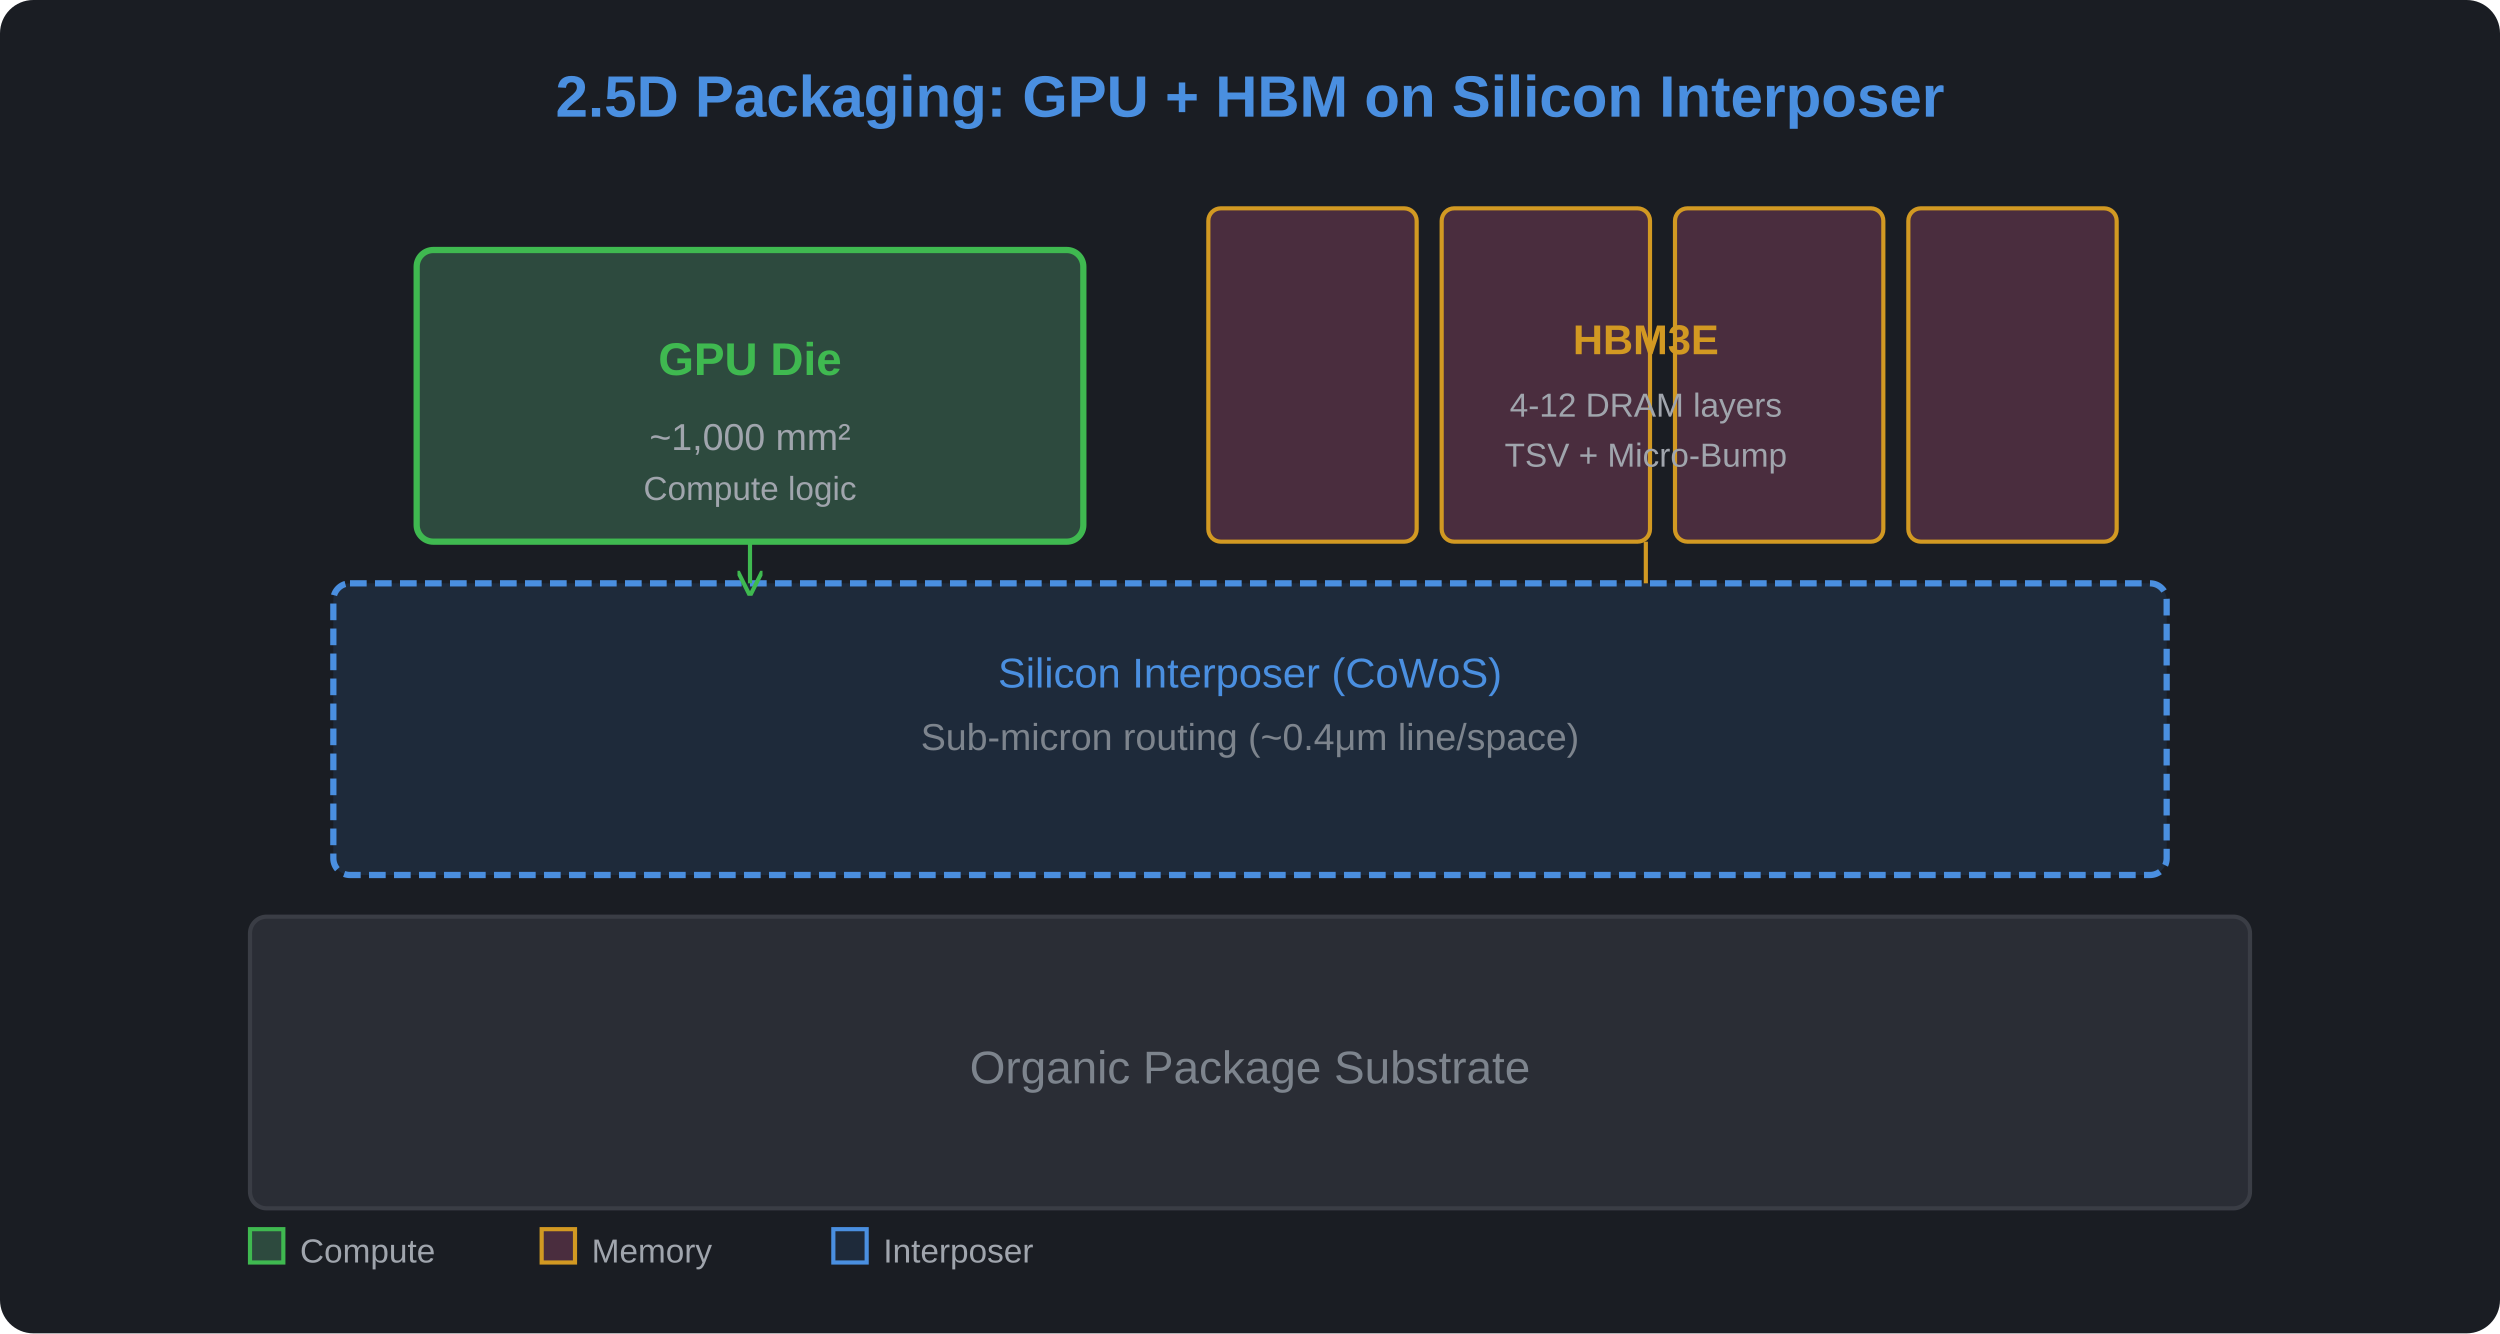
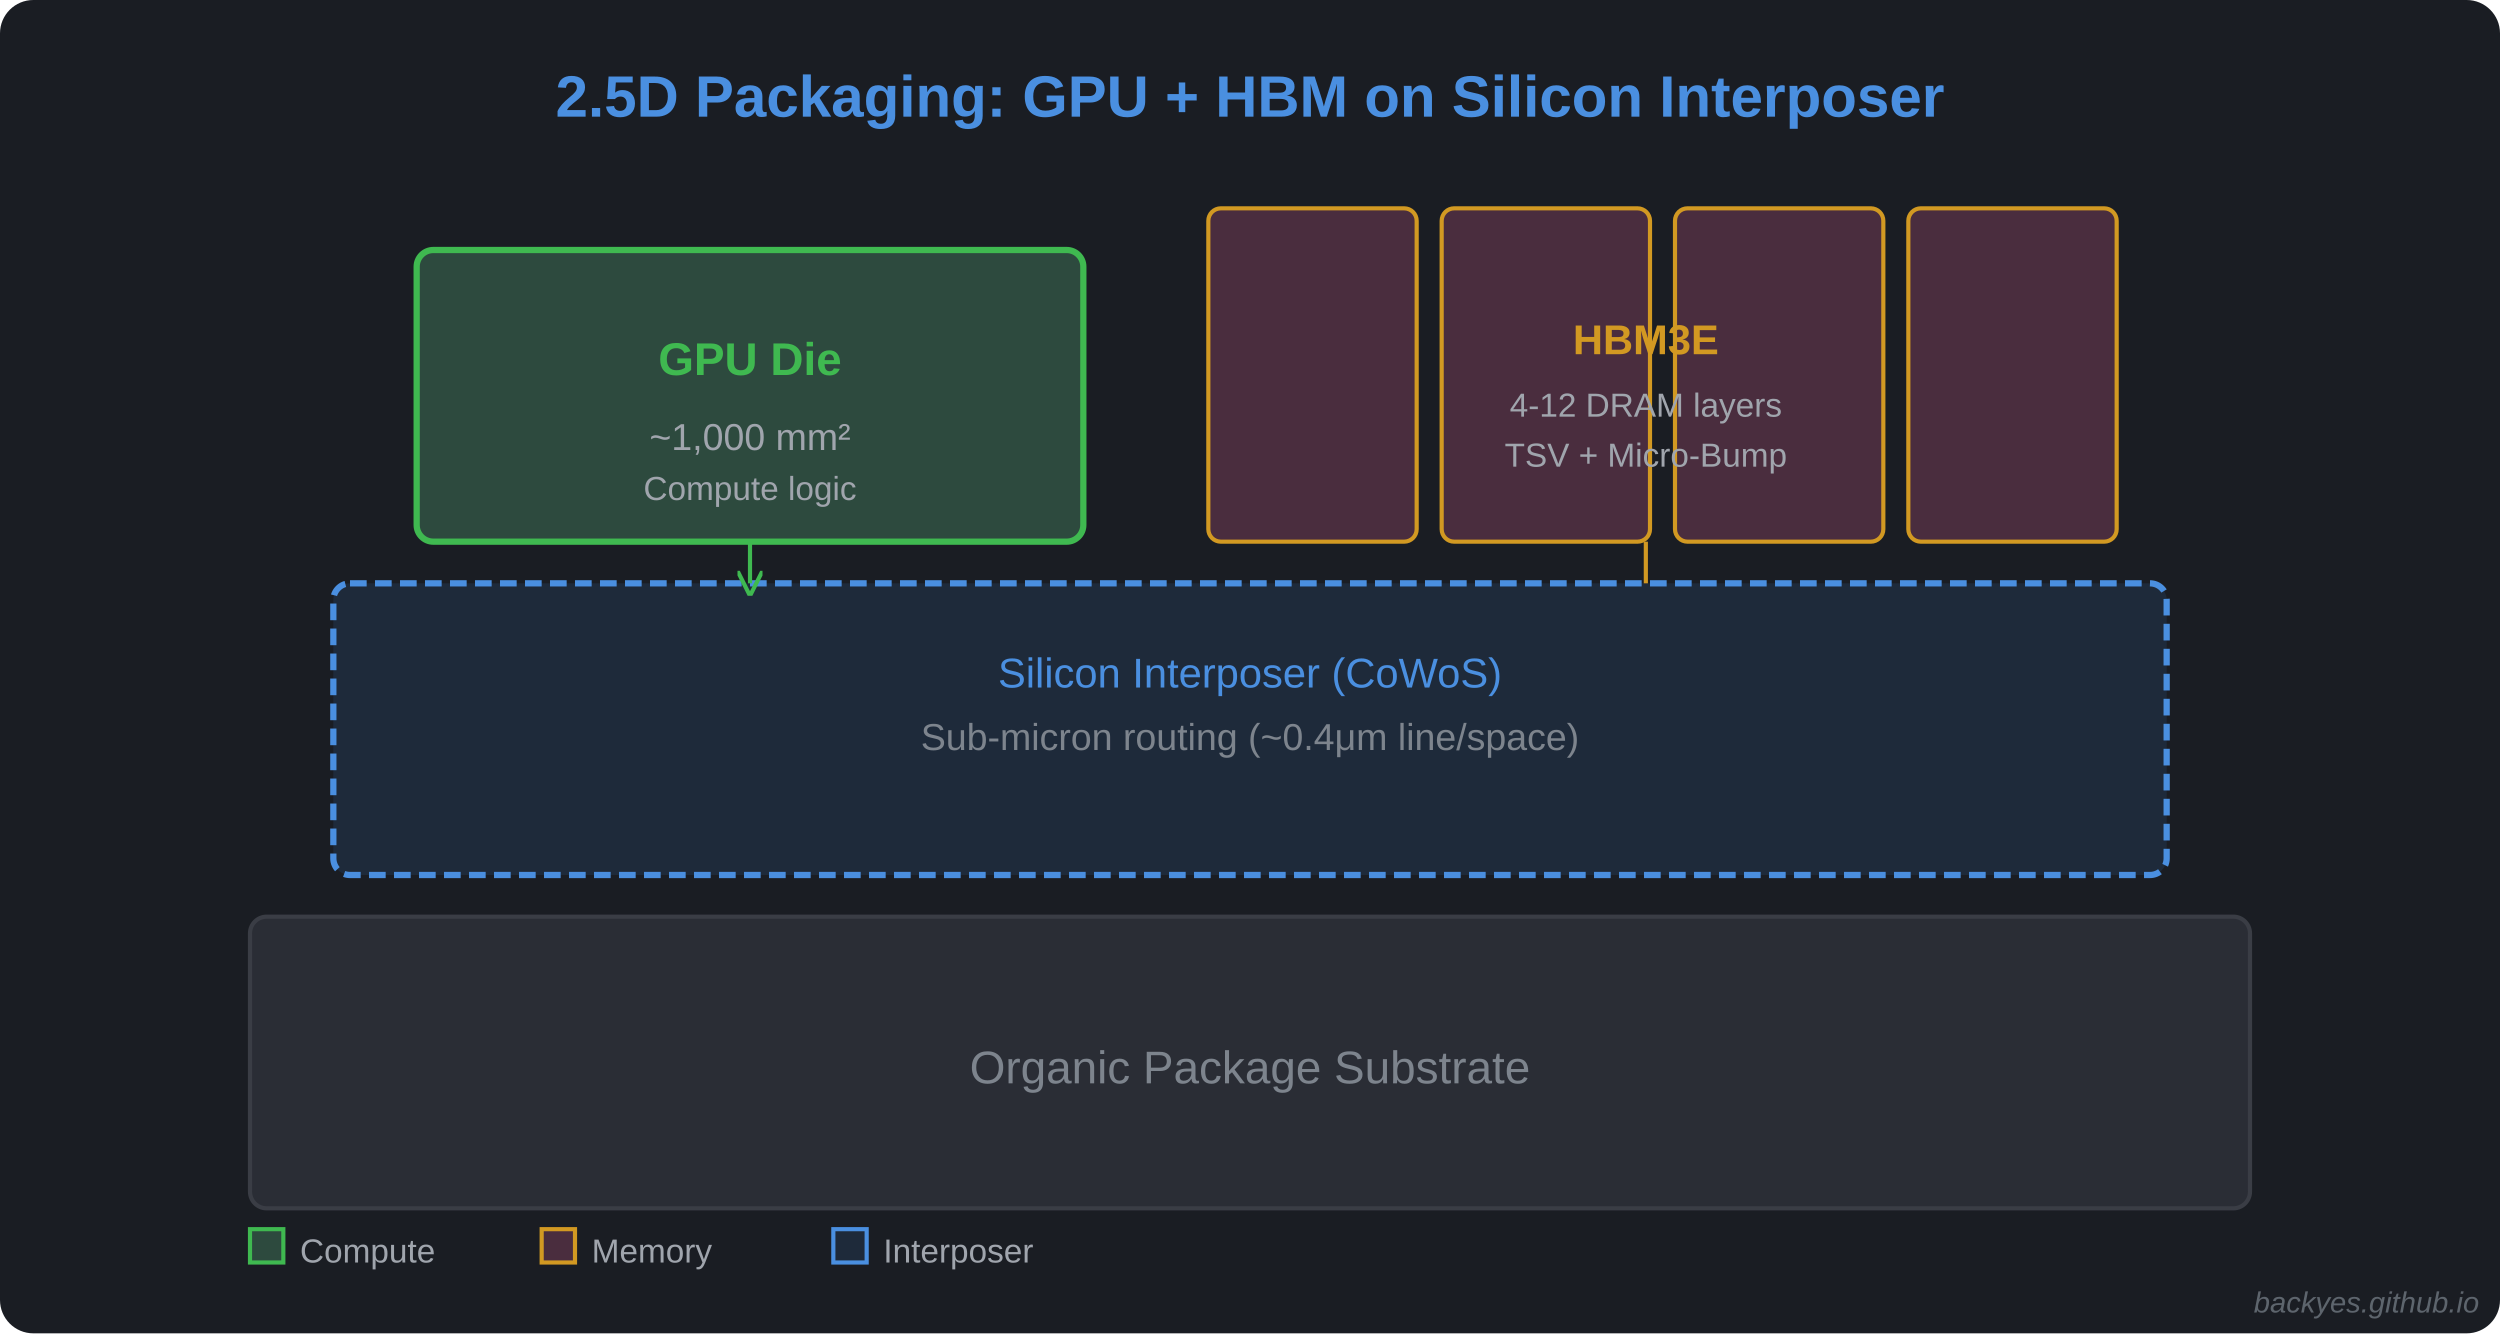
<svg xmlns="http://www.w3.org/2000/svg" viewBox="0 0 600 320" font-family="Arial,sans-serif">
  <rect width="600" height="320" fill="#1a1d23" rx="8" />
  <text x="300" y="28" text-anchor="middle" fill="#4a8fe0" font-size="14" font-weight="600">2.5D Packaging: GPU + HBM on Silicon Interposer</text>
  <rect x="60" y="220" width="480" height="70" rx="4" fill="#2a2d35" stroke="#3a3d45" stroke-width="1" />
  <text x="300" y="260" text-anchor="middle" fill="#7d848d" font-size="11">Organic Package Substrate</text>
  <rect x="80" y="140" width="440" height="70" rx="4" fill="#1e2a3a" stroke="#4a8fe0" stroke-width="1.5" stroke-dasharray="4,2" />
  <text x="300" y="165" text-anchor="middle" fill="#4a8fe0" font-size="10">Silicon Interposer (CoWoS)</text>
  <text x="300" y="180" text-anchor="middle" fill="#7d848d" font-size="9">Sub-micron routing (~0.4μm line/space)</text>
  <rect x="100" y="60" width="160" height="70" rx="4" fill="#2d4a3e" stroke="#3fb950" stroke-width="1.5" />
  <text x="180" y="90" text-anchor="middle" fill="#3fb950" font-size="11" font-weight="600">GPU Die</text>
  <text x="180" y="108" text-anchor="middle" fill="#a0a5ad" font-size="9">~1,000 mm²</text>
  <text x="180" y="120" text-anchor="middle" fill="#a0a5ad" font-size="8">Compute logic</text>
  <rect x="290" y="50" width="50" height="80" rx="3" fill="#4a2d3e" stroke="#d29922" stroke-width="1" />
  <rect x="346" y="50" width="50" height="80" rx="3" fill="#4a2d3e" stroke="#d29922" stroke-width="1" />
  <rect x="402" y="50" width="50" height="80" rx="3" fill="#4a2d3e" stroke="#d29922" stroke-width="1" />
  <rect x="458" y="50" width="50" height="80" rx="3" fill="#4a2d3e" stroke="#d29922" stroke-width="1" />
  <text x="395" y="85" text-anchor="middle" fill="#d29922" font-size="10" font-weight="600">HBM3E</text>
  <text x="395" y="100" text-anchor="middle" fill="#a0a5ad" font-size="8">4-12 DRAM layers</text>
  <text x="395" y="112" text-anchor="middle" fill="#a0a5ad" font-size="8">TSV + Micro-Bump</text>
  <line x1="180" y1="130" x2="180" y2="140" stroke="#3fb950" stroke-width="1" marker-end="url(#arrow)" />
  <line x1="395" y1="130" x2="395" y2="140" stroke="#d29922" stroke-width="1" />
  <rect x="60" y="295" width="8" height="8" fill="#2d4a3e" stroke="#3fb950" stroke-width="1" />
  <text x="72" y="303" fill="#a0a5ad" font-size="8">Compute</text>
  <rect x="130" y="295" width="8" height="8" fill="#4a2d3e" stroke="#d29922" stroke-width="1" />
  <text x="142" y="303" fill="#a0a5ad" font-size="8">Memory</text>
  <rect x="200" y="295" width="8" height="8" fill="#1e2a3a" stroke="#4a8fe0" stroke-width="1" />
  <text x="212" y="303" fill="#a0a5ad" font-size="8">Interposer</text>
+   <text x="595" y="315" text-anchor="end" fill="#8b949e" font-size="7" font-style="italic" opacity="0.6">backyes.github.io</text>
  <defs>
    <marker id="arrow" markerWidth="6" markerHeight="6" refX="3" refY="3" orient="auto">
      <path d="M0,0 L6,3 L0,6" fill="none" stroke="#3fb950" stroke-width="1" />
    </marker>
  </defs>
</svg>
